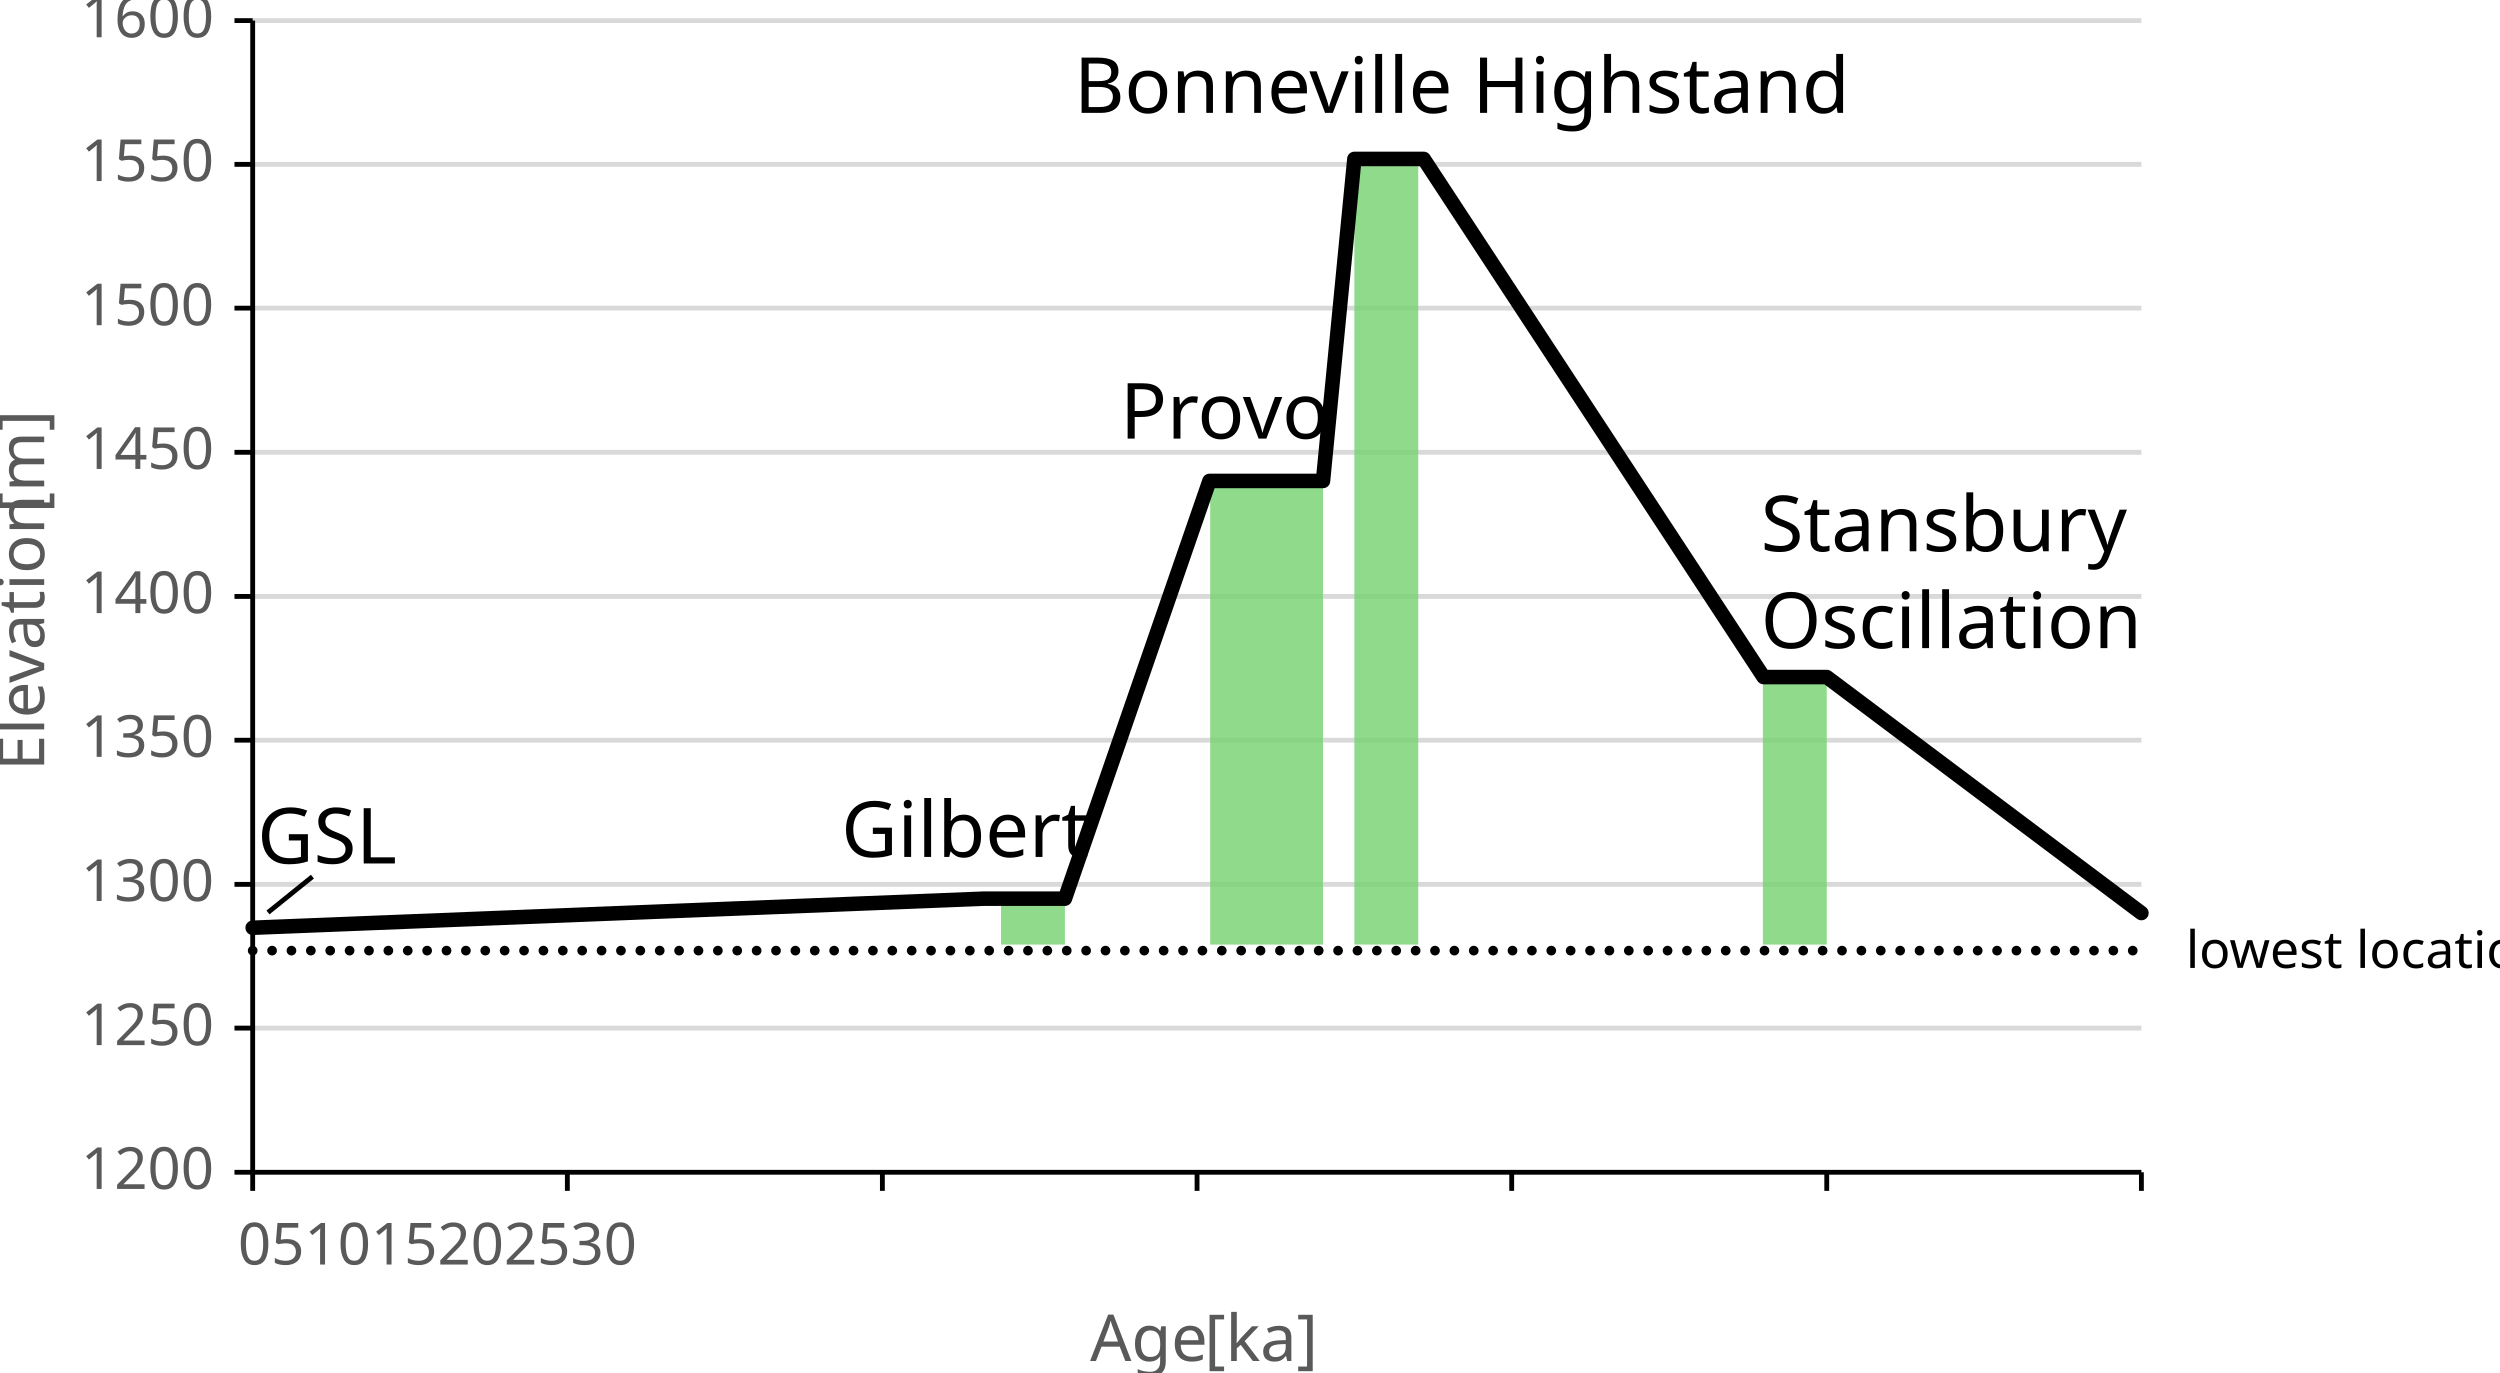
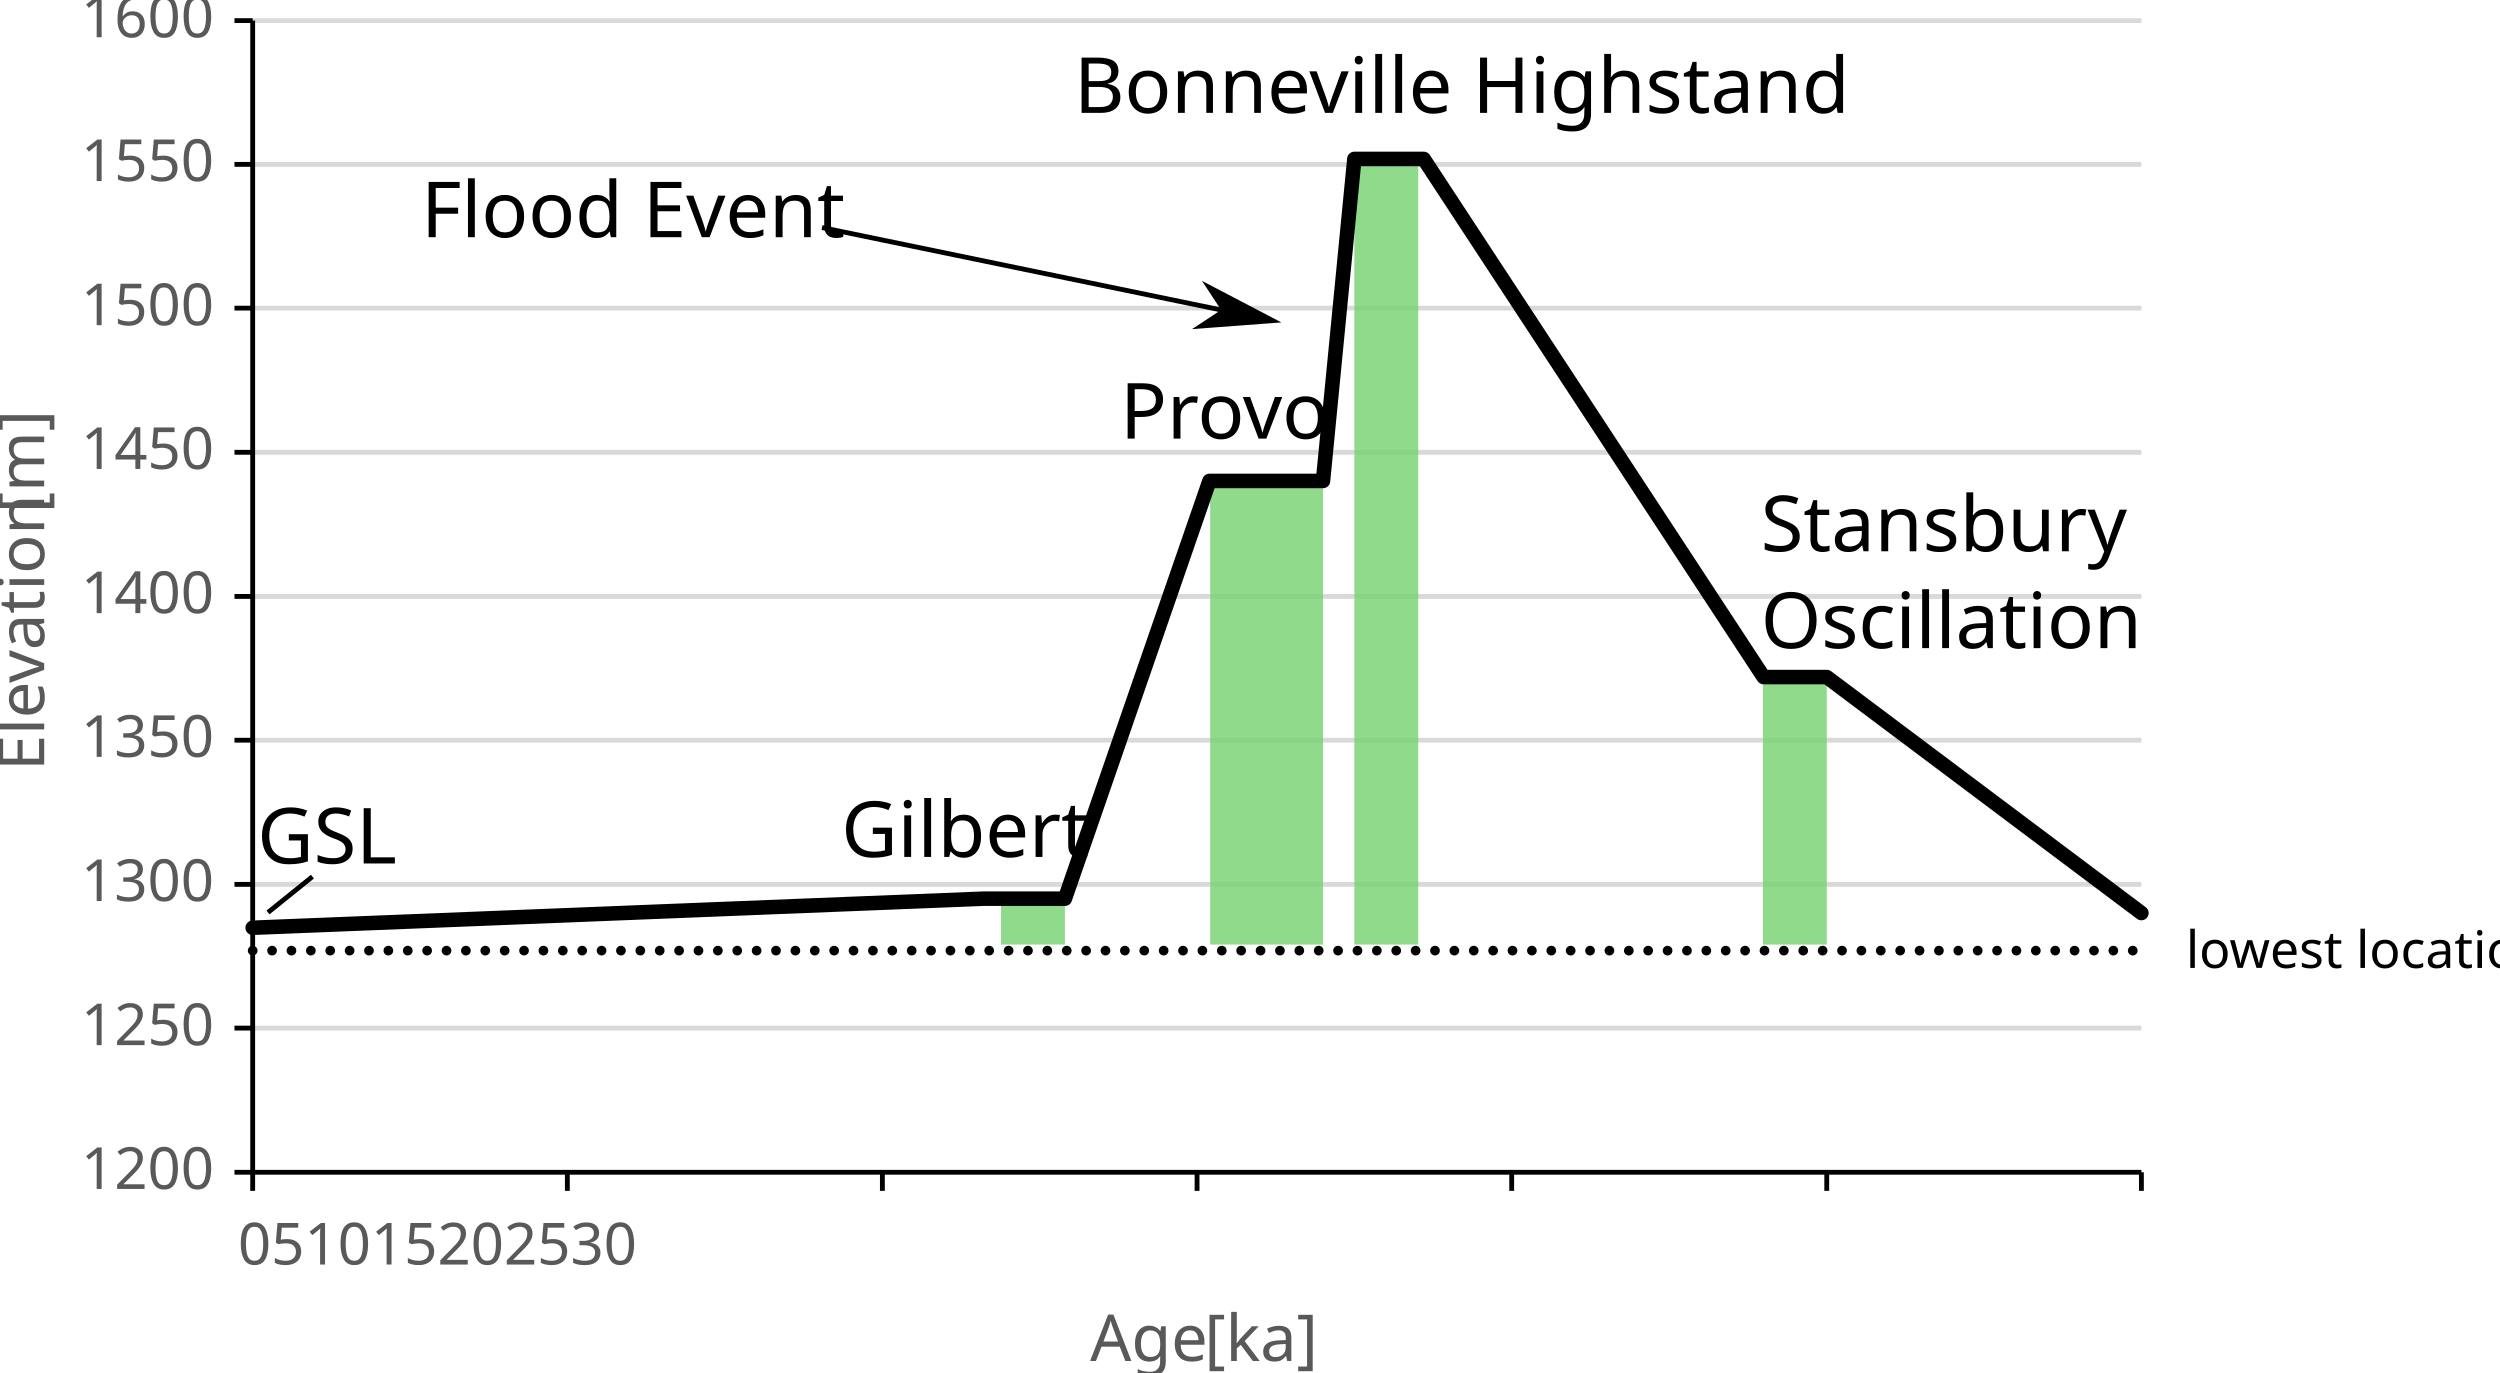
<svg xmlns="http://www.w3.org/2000/svg" width="136.556mm" height="74.97mm" viewBox="0 0 136.556 74.97" version="1.1" id="svg8">
  <defs id="defs2">
+     <marker orient="auto" refY="0.0" refX="0.0" id="Arrow1Lend" style="overflow:visible;">
+       <path id="path953" d="M 0.0,0.0 L 5.0,-5.0 L -12.5,0.0 L 5.0,5.0 L 0.0,0.0 z " style="fill-rule:evenodd;stroke:#000000;stroke-width:1pt;stroke-opacity:1;fill:#000000;fill-opacity:1" transform="scale(0.8) rotate(180) translate(12.5,0)" />
+     </marker>
    <clipPath id="clipPath842" clipPathUnits="userSpaceOnUse">
      <path style="clip-rule:evenodd" id="path840" d="M 50.4,738 H 459.36 V 493.26 H 50.4 Z" />
    </clipPath>
    <clipPath id="clipPath848" clipPathUnits="userSpaceOnUse">
      <path id="path846" d="M 0,792.03 H 612 V 0.03 H 0 Z" />
    </clipPath>
    <clipPath id="clipPath962" clipPathUnits="userSpaceOnUse">
      <path style="clip-rule:evenodd" id="path960" d="M 104.64,727.02 H 397.86 V 547.92 H 104.64 Z" />
    </clipPath>
    <clipPath id="clipPath968" clipPathUnits="userSpaceOnUse">
      <path id="path966" d="M 0,792.03 H 612 V 0.03 H 0 Z" />
    </clipPath>
    <clipPath id="clipPath1028" clipPathUnits="userSpaceOnUse">
      <path style="clip-rule:evenodd" id="path1026" d="M 50.4,738 H 459.36 V 493.26 H 50.4 Z" />
    </clipPath>
    <clipPath id="clipPath1034" clipPathUnits="userSpaceOnUse">
      <path id="path1032" d="M 0,792.03 H 612 V 0.03 H 0 Z" />
    </clipPath>
  </defs>
  <g id="layer1" transform="translate(-13.27011,-11.24659)">
    <g transform="matrix(0.3527778,0,0,-0.3527778,30.76158,427.3177)" id="g834">
      <path d="M -10.457,1020.225 H 281.983" style="fill:none;stroke:#d9d9d9;stroke-width:0.75;stroke-linecap:butt;stroke-linejoin:round;stroke-miterlimit:10;stroke-dasharray:none;stroke-opacity:1" id="path854" />
      <g id="g856" transform="translate(-10.45739,1042.485)">
        <path d="M 0,0 H 292.44" style="fill:none;stroke:#d9d9d9;stroke-width:0.75;stroke-linecap:butt;stroke-linejoin:round;stroke-miterlimit:10;stroke-dasharray:none;stroke-opacity:1" id="path858" />
        <g id="g860" transform="translate(0,22.32)">
          <path d="M 0,0 H 292.44" style="fill:none;stroke:#d9d9d9;stroke-width:0.75;stroke-linecap:butt;stroke-linejoin:round;stroke-miterlimit:10;stroke-dasharray:none;stroke-opacity:1" id="path862" />
          <g id="g864" transform="translate(0,22.26)">
            <path d="M 0,0 H 292.44" style="fill:none;stroke:#d9d9d9;stroke-width:0.75;stroke-linecap:butt;stroke-linejoin:round;stroke-miterlimit:10;stroke-dasharray:none;stroke-opacity:1" id="path866" />
            <g id="g868" transform="translate(0,22.32)">
              <path d="M 0,0 H 292.44" style="fill:none;stroke:#d9d9d9;stroke-width:0.75;stroke-linecap:butt;stroke-linejoin:round;stroke-miterlimit:10;stroke-dasharray:none;stroke-opacity:1" id="path870" />
              <g id="g872" transform="translate(0,22.32)">
                <path d="M 0,0 H 292.44" style="fill:none;stroke:#d9d9d9;stroke-width:0.75;stroke-linecap:butt;stroke-linejoin:round;stroke-miterlimit:10;stroke-dasharray:none;stroke-opacity:1" id="path874" />
                <g id="g876" transform="translate(0,22.26)">
                  <path d="M 0,0 H 292.44" style="fill:none;stroke:#d9d9d9;stroke-width:0.75;stroke-linecap:butt;stroke-linejoin:round;stroke-miterlimit:10;stroke-dasharray:none;stroke-opacity:1" id="path878" />
                  <g id="g880" transform="translate(0,22.26)">
                    <path d="M 0,0 H 292.44" style="fill:none;stroke:#d9d9d9;stroke-width:0.75;stroke-linecap:butt;stroke-linejoin:round;stroke-miterlimit:10;stroke-dasharray:none;stroke-opacity:1" id="path882" />
                  </g>
                </g>
              </g>
            </g>
          </g>
        </g>
      </g>
      <rect style="opacity:1;vector-effect:none;fill:#77d272;fill-opacity:0.819;stroke:none;stroke-width:7.937;stroke-linecap:butt;stroke-linejoin:miter;stroke-miterlimit:4.1;stroke-dasharray:none;stroke-dashoffset:0;stroke-opacity:1" id="rect1186" width="9.889" height="121.731" x="160.123" y="-1154.892" transform="scale(1,-1)" />
      <g transform="translate(-10.45739,997.9053)" id="g884">
        <path id="path886" style="fill:none;stroke:#000000;stroke-width:0.75;stroke-linecap:butt;stroke-linejoin:round;stroke-miterlimit:10;stroke-dasharray:none;stroke-opacity:1" d="M 0,0 V 178.32" />
        <g transform="translate(-2.82)" id="g888">
          <path id="path890" style="fill:none;stroke:#000000;stroke-width:0.75;stroke-linecap:butt;stroke-linejoin:round;stroke-miterlimit:10;stroke-dasharray:none;stroke-opacity:1" d="M 0,0 H 2.82" />
          <g transform="translate(0,22.32)" id="g892">
            <path id="path894" style="fill:none;stroke:#000000;stroke-width:0.75;stroke-linecap:butt;stroke-linejoin:round;stroke-miterlimit:10;stroke-dasharray:none;stroke-opacity:1" d="M 0,0 H 2.82" />
            <g transform="translate(0,22.26)" id="g896">
              <path id="path898" style="fill:none;stroke:#000000;stroke-width:0.75;stroke-linecap:butt;stroke-linejoin:round;stroke-miterlimit:10;stroke-dasharray:none;stroke-opacity:1" d="M 0,0 H 2.82" />
              <g transform="translate(0,22.32)" id="g900">
                <path id="path902" style="fill:none;stroke:#000000;stroke-width:0.75;stroke-linecap:butt;stroke-linejoin:round;stroke-miterlimit:10;stroke-dasharray:none;stroke-opacity:1" d="M 0,0 H 2.82" />
                <g transform="translate(0,22.26)" id="g904">
                  <path id="path906" style="fill:none;stroke:#000000;stroke-width:0.75;stroke-linecap:butt;stroke-linejoin:round;stroke-miterlimit:10;stroke-dasharray:none;stroke-opacity:1" d="M 0,0 H 2.82" />
                  <g transform="translate(0,22.32)" id="g908">
                    <path id="path910" style="fill:none;stroke:#000000;stroke-width:0.75;stroke-linecap:butt;stroke-linejoin:round;stroke-miterlimit:10;stroke-dasharray:none;stroke-opacity:1" d="M 0,0 H 2.82" />
                    <g transform="translate(0,22.32)" id="g912">
                      <path id="path914" style="fill:none;stroke:#000000;stroke-width:0.75;stroke-linecap:butt;stroke-linejoin:round;stroke-miterlimit:10;stroke-dasharray:none;stroke-opacity:1" d="M 0,0 H 2.82" />
                      <g transform="translate(0,22.26)" id="g916">
                        <path id="path918" style="fill:none;stroke:#000000;stroke-width:0.75;stroke-linecap:butt;stroke-linejoin:round;stroke-miterlimit:10;stroke-dasharray:none;stroke-opacity:1" d="M 0,0 H 2.82" />
                        <g transform="translate(0,22.26)" id="g920">
                          <path id="path922" style="fill:none;stroke:#000000;stroke-width:0.75;stroke-linecap:butt;stroke-linejoin:round;stroke-miterlimit:10;stroke-dasharray:none;stroke-opacity:1" d="M 0,0 H 2.82" />
                          <g transform="translate(2.82,-178.32)" id="g924">
                            <path id="path926" style="fill:none;stroke:#000000;stroke-width:0.75;stroke-linecap:butt;stroke-linejoin:round;stroke-miterlimit:10;stroke-dasharray:none;stroke-opacity:1" d="M 0,0 H 292.44" />
                            <g id="g928">
                              <path id="path930" style="fill:none;stroke:#000000;stroke-width:0.75;stroke-linecap:butt;stroke-linejoin:round;stroke-miterlimit:10;stroke-dasharray:none;stroke-opacity:1" d="M 0,0 V -2.88" />
                              <g transform="translate(48.72)" id="g932">
                                <path id="path934" style="fill:none;stroke:#000000;stroke-width:0.75;stroke-linecap:butt;stroke-linejoin:round;stroke-miterlimit:10;stroke-dasharray:none;stroke-opacity:1" d="M 0,0 V -2.88" />
                                <g transform="translate(48.78)" id="g936">
                                  <path id="path938" style="fill:none;stroke:#000000;stroke-width:0.75;stroke-linecap:butt;stroke-linejoin:round;stroke-miterlimit:10;stroke-dasharray:none;stroke-opacity:1" d="M 0,0 V -2.88" />
                                  <g transform="translate(48.72)" id="g940">
                                    <path id="path942" style="fill:none;stroke:#000000;stroke-width:0.75;stroke-linecap:butt;stroke-linejoin:round;stroke-miterlimit:10;stroke-dasharray:none;stroke-opacity:1" d="M 0,0 V -2.88" />
                                    <g transform="translate(48.72)" id="g944">
                                      <path id="path946" style="fill:none;stroke:#000000;stroke-width:0.75;stroke-linecap:butt;stroke-linejoin:round;stroke-miterlimit:10;stroke-dasharray:none;stroke-opacity:1" d="M 0,0 V -2.88" />
                                      <g transform="translate(48.78)" id="g948">
                                        <path id="path950" style="fill:none;stroke:#000000;stroke-width:0.75;stroke-linecap:butt;stroke-linejoin:round;stroke-miterlimit:10;stroke-dasharray:none;stroke-opacity:1" d="M 0,0 V -2.88" />
                                        <g transform="translate(48.72)" id="g952">
                                          <path id="path954" style="fill:none;stroke:#000000;stroke-width:0.75;stroke-linecap:butt;stroke-linejoin:round;stroke-miterlimit:10;stroke-dasharray:none;stroke-opacity:1" d="M 0,0 V -2.88" />
                                        </g>
                                      </g>
                                    </g>
                                  </g>
                                </g>
                              </g>
                            </g>
                          </g>
                        </g>
                      </g>
                    </g>
                  </g>
                </g>
              </g>
            </g>
          </g>
        </g>
      </g>
      <rect style="opacity:1;vector-effect:none;fill:#77d272;fill-opacity:0.819;stroke:none;stroke-width:1.844;stroke-linecap:butt;stroke-linejoin:miter;stroke-miterlimit:4.1;stroke-dasharray:none;stroke-dashoffset:0;stroke-opacity:1" id="rect1186-0-7-6" width="9.889" height="6.573" x="105.413" y="-1039.735" transform="scale(1,-1)" />
      <rect style="opacity:1;vector-effect:none;fill:#77d272;fill-opacity:0.819;stroke:none;stroke-width:8.097;stroke-linecap:butt;stroke-linejoin:miter;stroke-miterlimit:4.1;stroke-dasharray:none;stroke-dashoffset:0;stroke-opacity:1" id="rect1186-0-7" width="17.465" height="71.728" x="137.797" y="-1104.89" transform="scale(1,-1)" />
      <rect style="opacity:1;vector-effect:none;fill:#77d272;fill-opacity:0.819;stroke:none;stroke-width:4.63;stroke-linecap:butt;stroke-linejoin:miter;stroke-miterlimit:4.1;stroke-dasharray:none;stroke-dashoffset:0;stroke-opacity:1" id="rect1186-0" width="9.889" height="41.423" x="223.373" y="-1074.585" transform="scale(1,-1)" />
      <g id="g970" transform="translate(281.9826,1038.045)">
        <path d="m 0,0 -48.72,36.54 h -9.78 l -52.62,80.22 h -10.74 L -126.72,66.9 H -144.3 L -166.68,2.22 h -12.66 l -113.1,-4.5" style="fill:none;stroke:#000000;stroke-width:2.25;stroke-linecap:round;stroke-linejoin:round;stroke-miterlimit:10;stroke-dasharray:none;stroke-opacity:1" id="path972" />
      </g>
      <path d="m -10.457,1032.225 h 292.44" style="fill:none;stroke:#000000;stroke-width:1.5;stroke-linecap:round;stroke-linejoin:round;stroke-miterlimit:10;stroke-dasharray:0.001, 3;stroke-dashoffset:0;stroke-opacity:1" id="path974" />
      <text id="text996" style="font-variant:normal;font-weight:normal;font-stretch:normal;font-size:9px;font-family:Calibri;-inkscape-font-specification:Calibri;writing-mode:lr-tb;fill:#595959;fill-opacity:1;fill-rule:nonzero;stroke:none" transform="scale(1,-1)" x="-37.037" y="-995.325">
        <tspan id="tspan976" y="-995.325" x="-37.037 -32.476 -27.915 -23.354">1200</tspan>
        <tspan id="tspan978" y="-1017.585" x="-37.037 -32.476 -27.915 -23.354">1250</tspan>
        <tspan id="tspan980" y="-1039.905" x="-37.037 -32.476 -27.915 -23.354">1300</tspan>
        <tspan id="tspan982" y="-1062.225" x="-37.037 -32.476 -27.915 -23.354">1350</tspan>
        <tspan id="tspan984" y="-1084.485" x="-37.037 -32.476 -27.915 -23.354">1400</tspan>
        <tspan id="tspan986" y="-1106.805" x="-37.037 -32.476 -27.915 -23.354">1450</tspan>
        <tspan id="tspan988" y="-1129.064" x="-37.037 -32.476 -27.915 -23.354">1500</tspan>
        <tspan id="tspan990" y="-1151.384" x="-37.037 -32.476 -27.915 -23.354">1550</tspan>
        <tspan id="tspan992" y="-1173.644" x="-37.037 -32.476 -27.915 -23.354">1600</tspan>
        <tspan id="tspan994" y="-983.624" x="-12.737 35.984 82.485 87.047 131.208 135.769 179.93 184.491 228.713 233.274 277.435 281.996">051015202530</tspan>
      </text>
      <text id="text1000" style="font-variant:normal;font-weight:normal;font-stretch:normal;font-size:10.02px;font-family:Calibri;-inkscape-font-specification:Calibri;writing-mode:lr-tb;fill:#595959;fill-opacity:1;fill-rule:nonzero;stroke:none" transform="matrix(0,1,1,0,0,0)" x="1060.065" y="-42.737">
        <tspan id="tspan998" y="-42.737" x="1060.065 1064.95 1067.24 1072.225 1076.749 1081.543 1084.895 1087.184 1092.46">Elevation</tspan>
      </text>
      <text id="text1004" style="font-variant:normal;font-weight:normal;font-stretch:normal;font-size:10.02px;font-family:Calibri;-inkscape-font-specification:Calibri;writing-mode:lr-tb;fill:#595959;fill-opacity:1;fill-rule:nonzero;stroke:none" transform="matrix(0,1,1,0,0,0)" x="1097.746" y="-42.737">
        <tspan id="tspan1002" y="-42.737" x="1097.746"> </tspan>
      </text>
      <text id="text1008" style="font-variant:normal;font-weight:normal;font-stretch:normal;font-size:10.02px;font-family:Calibri;-inkscape-font-specification:Calibri;writing-mode:lr-tb;fill:#595959;fill-opacity:1;fill-rule:nonzero;stroke:none" transform="matrix(0,1,1,0,0,0)" x="1099.966" y="-42.737">
        <tspan id="tspan1006" y="-42.737" x="1099.966 1103.024 1111.012">[m]</tspan>
      </text>
      <text id="text1012" style="font-variant:normal;font-weight:normal;font-stretch:normal;font-size:10.02px;font-family:Calibri;-inkscape-font-specification:Calibri;writing-mode:lr-tb;fill:#595959;fill-opacity:1;fill-rule:nonzero;stroke:none" transform="scale(1,-1)" x="119.203" y="-968.685">
        <tspan id="tspan1010" y="-968.685" x="119.203 125.027 129.77">Age</tspan>
      </text>
      <text id="text1016" style="font-variant:normal;font-weight:normal;font-stretch:normal;font-size:10.02px;font-family:Calibri;-inkscape-font-specification:Calibri;writing-mode:lr-tb;fill:#595959;fill-opacity:1;fill-rule:nonzero;stroke:none" transform="scale(1,-1)" x="134.743" y="-968.685">
        <tspan id="tspan1014" y="-968.685" x="134.743"> </tspan>
      </text>
      <text id="text1020" style="font-variant:normal;font-weight:normal;font-stretch:normal;font-size:10.02px;font-family:Calibri;-inkscape-font-specification:Calibri;writing-mode:lr-tb;fill:#595959;fill-opacity:1;fill-rule:nonzero;stroke:none" transform="scale(1,-1)" x="136.903" y="-968.685">
        <tspan id="tspan1018" y="-968.685" x="136.903 139.977 144.534 149.332">[ka]</tspan>
      </text>
      <text id="text1040" style="font-variant:normal;font-weight:normal;font-stretch:normal;font-size:10.98px;font-family:Calibri;-inkscape-font-specification:Calibri;writing-mode:lr-tb;fill:#000000;fill-opacity:1;fill-rule:nonzero;stroke:none" transform="scale(1,-1)" x="115.663" y="-1165.965">
        <tspan id="tspan1038" x="115.663" y="-1156.358" />
      </text>
      <flowRoot xml:space="preserve" id="flowRoot1170" style="font-style:normal;font-weight:normal;font-size:40px;line-height:1.25;font-family:sans-serif;letter-spacing:0px;word-spacing:0px;fill:#000000;fill-opacity:1;stroke:none" transform="matrix(0.75,0,0,-0.75,-87.19817,1211.294)">
        <flowRegion id="flowRegion1172">
          <rect id="rect1174" width="18.759" height="267.503" x="233.345" y="437.636" />
        </flowRegion>
        <flowPara id="flowPara1176" />
      </flowRoot>
      <flowRoot xml:space="preserve" id="flowRoot1178" style="font-style:normal;font-weight:normal;font-size:40px;line-height:1.25;font-family:sans-serif;letter-spacing:0px;word-spacing:0px;fill:#000000;fill-opacity:1;stroke:none" transform="matrix(0.75,0,0,-0.75,-87.19817,1211.294)">
        <flowRegion id="flowRegion1180">
          <rect id="rect1182" width="712.158" height="586.899" x="77.782" y="544.712" />
        </flowRegion>
        <flowPara id="flowPara1184" />
      </flowRoot>
      <text xml:space="preserve" style="font-style:normal;font-variant:normal;font-weight:normal;font-stretch:normal;font-size:12px;line-height:1.25;font-family:Calibri;-inkscape-font-specification:'Calibri, Normal';font-variant-ligatures:normal;font-variant-caps:normal;font-variant-numeric:normal;font-feature-settings:normal;text-align:start;letter-spacing:0px;word-spacing:0px;writing-mode:lr-tb;text-anchor:start;fill:#000000;fill-opacity:1;stroke:none;stroke-width:0.75" x="223.045" y="-1094.063" id="text1237" transform="scale(1,-1)">
        <tspan id="tspan1235" x="223.045" y="-1094.063" style="font-style:normal;font-variant:normal;font-weight:normal;font-stretch:normal;font-size:12px;font-family:Calibri;-inkscape-font-specification:'Calibri, Normal';font-variant-ligatures:normal;font-variant-caps:normal;font-variant-numeric:normal;font-feature-settings:normal;text-align:start;writing-mode:lr-tb;text-anchor:start;stroke-width:0.75">Stansbury</tspan>
        <tspan x="223.045" y="-1079.063" style="font-style:normal;font-variant:normal;font-weight:normal;font-stretch:normal;font-size:12px;font-family:Calibri;-inkscape-font-specification:'Calibri, Normal';font-variant-ligatures:normal;font-variant-caps:normal;font-variant-numeric:normal;font-feature-settings:normal;text-align:start;writing-mode:lr-tb;text-anchor:start;stroke-width:0.75" id="tspan1239">Oscillation</tspan>
      </text>
      <text xml:space="preserve" style="font-style:normal;font-variant:normal;font-weight:normal;font-stretch:normal;font-size:12px;line-height:1.25;font-family:Calibri;-inkscape-font-specification:'Calibri, Normal';font-variant-ligatures:normal;font-variant-caps:normal;font-variant-numeric:normal;font-feature-settings:normal;text-align:start;letter-spacing:0px;word-spacing:0px;writing-mode:lr-tb;text-anchor:start;fill:#000000;fill-opacity:1;stroke:none;stroke-width:0.75" x="116.729" y="-1161.935" id="text1237-8" transform="scale(1,-1)">
        <tspan id="tspan1262" x="116.729" y="-1161.935">Bonneville Highstand</tspan>
      </text>
      <text xml:space="preserve" style="font-style:normal;font-variant:normal;font-weight:normal;font-stretch:normal;font-size:12px;line-height:1.25;font-family:Calibri;-inkscape-font-specification:'Calibri, Normal';font-variant-ligatures:normal;font-variant-caps:normal;font-variant-numeric:normal;font-feature-settings:normal;text-align:start;letter-spacing:0px;word-spacing:0px;writing-mode:lr-tb;text-anchor:start;fill:#000000;fill-opacity:1;stroke:none;stroke-width:0.75" x="123.858" y="-1111.507" id="text1237-8-7" transform="scale(1,-1)">
        <tspan id="tspan1282" x="123.858" y="-1111.507">Provo</tspan>
      </text>
      <text xml:space="preserve" style="font-style:normal;font-variant:normal;font-weight:normal;font-stretch:normal;font-size:12px;line-height:1.25;font-family:Calibri;-inkscape-font-specification:'Calibri, Normal';font-variant-ligatures:normal;font-variant-caps:normal;font-variant-numeric:normal;font-feature-settings:normal;text-align:start;letter-spacing:0px;word-spacing:0px;writing-mode:lr-tb;text-anchor:start;fill:#000000;fill-opacity:1;stroke:none;stroke-width:0.75" x="80.674" y="-1046.731" id="text1237-8-3" transform="scale(1,-1)">
        <tspan id="tspan1292" x="80.674" y="-1046.731">Gilbert</tspan>
      </text>
      <text xml:space="preserve" style="font-style:normal;font-variant:normal;font-weight:normal;font-stretch:normal;font-size:12px;line-height:1.25;font-family:Calibri;-inkscape-font-specification:'Calibri, Normal';font-variant-ligatures:normal;font-variant-caps:normal;font-variant-numeric:normal;font-feature-settings:normal;text-align:start;letter-spacing:0px;word-spacing:0px;writing-mode:lr-tb;text-anchor:start;fill:#000000;fill-opacity:1;stroke:none;stroke-width:0.75" x="-9.75" y="-1045.717" id="text1237-8-3-7" transform="scale(1,-1)">
        <tspan id="tspan1312" x="-9.75" y="-1045.717">GSL</tspan>
      </text>
      <path style="fill:none;stroke:#000000;stroke-width:1px;stroke-linecap:butt;stroke-linejoin:miter;stroke-opacity:1" d="m 114.652,223.484 -9.175,7.398 z" transform="matrix(0.75,0,0,-0.75,-87.19817,1211.294)" id="path1314" />
      <text xml:space="preserve" style="font-style:normal;font-variant:normal;font-weight:normal;font-stretch:normal;font-size:8px;line-height:1.25;font-family:Calibri;-inkscape-font-specification:'Calibri, Normal';font-variant-ligatures:normal;font-variant-caps:normal;font-variant-numeric:normal;font-feature-settings:normal;text-align:start;letter-spacing:0px;word-spacing:0px;writing-mode:lr-tb;text-anchor:start;fill:#000000;fill-opacity:1;stroke:none;stroke-width:0.75" x="288.864" y="-1029.542" id="text1237-8-3-0" transform="scale(1,-1)">
        <tspan id="tspan1338" x="288.864" y="-1029.542">lowest location</tspan>
      </text>
+       <text xml:space="preserve" style="font-style:normal;font-variant:normal;font-weight:normal;font-stretch:normal;font-size:12px;line-height:1.25;font-family:Calibri;-inkscape-font-specification:'Calibri, Normal';font-variant-ligatures:normal;font-variant-caps:normal;font-variant-numeric:normal;font-feature-settings:normal;text-align:start;letter-spacing:0px;word-spacing:0px;writing-mode:lr-tb;text-anchor:start;fill:#000000;fill-opacity:1;stroke:none;stroke-width:0.75" x="15.633" y="-1142.685" id="text1237-8-5" transform="scale(1,-1)">
+         <tspan style="stroke-width:0.75" id="tspan1262-7" x="15.633" y="-1142.685">Flood Event</tspan>
+       </text>
+       <path style="fill:none;stroke:#000000;stroke-width:0.751;stroke-linecap:butt;stroke-linejoin:miter;stroke-miterlimit:4;stroke-dasharray:none;stroke-opacity:1;marker-end:url(#Arrow1Lend)" d="m 77.697,1144.181 69.701,-14.395" id="path948" />
    </g>
  </g>
</svg>
